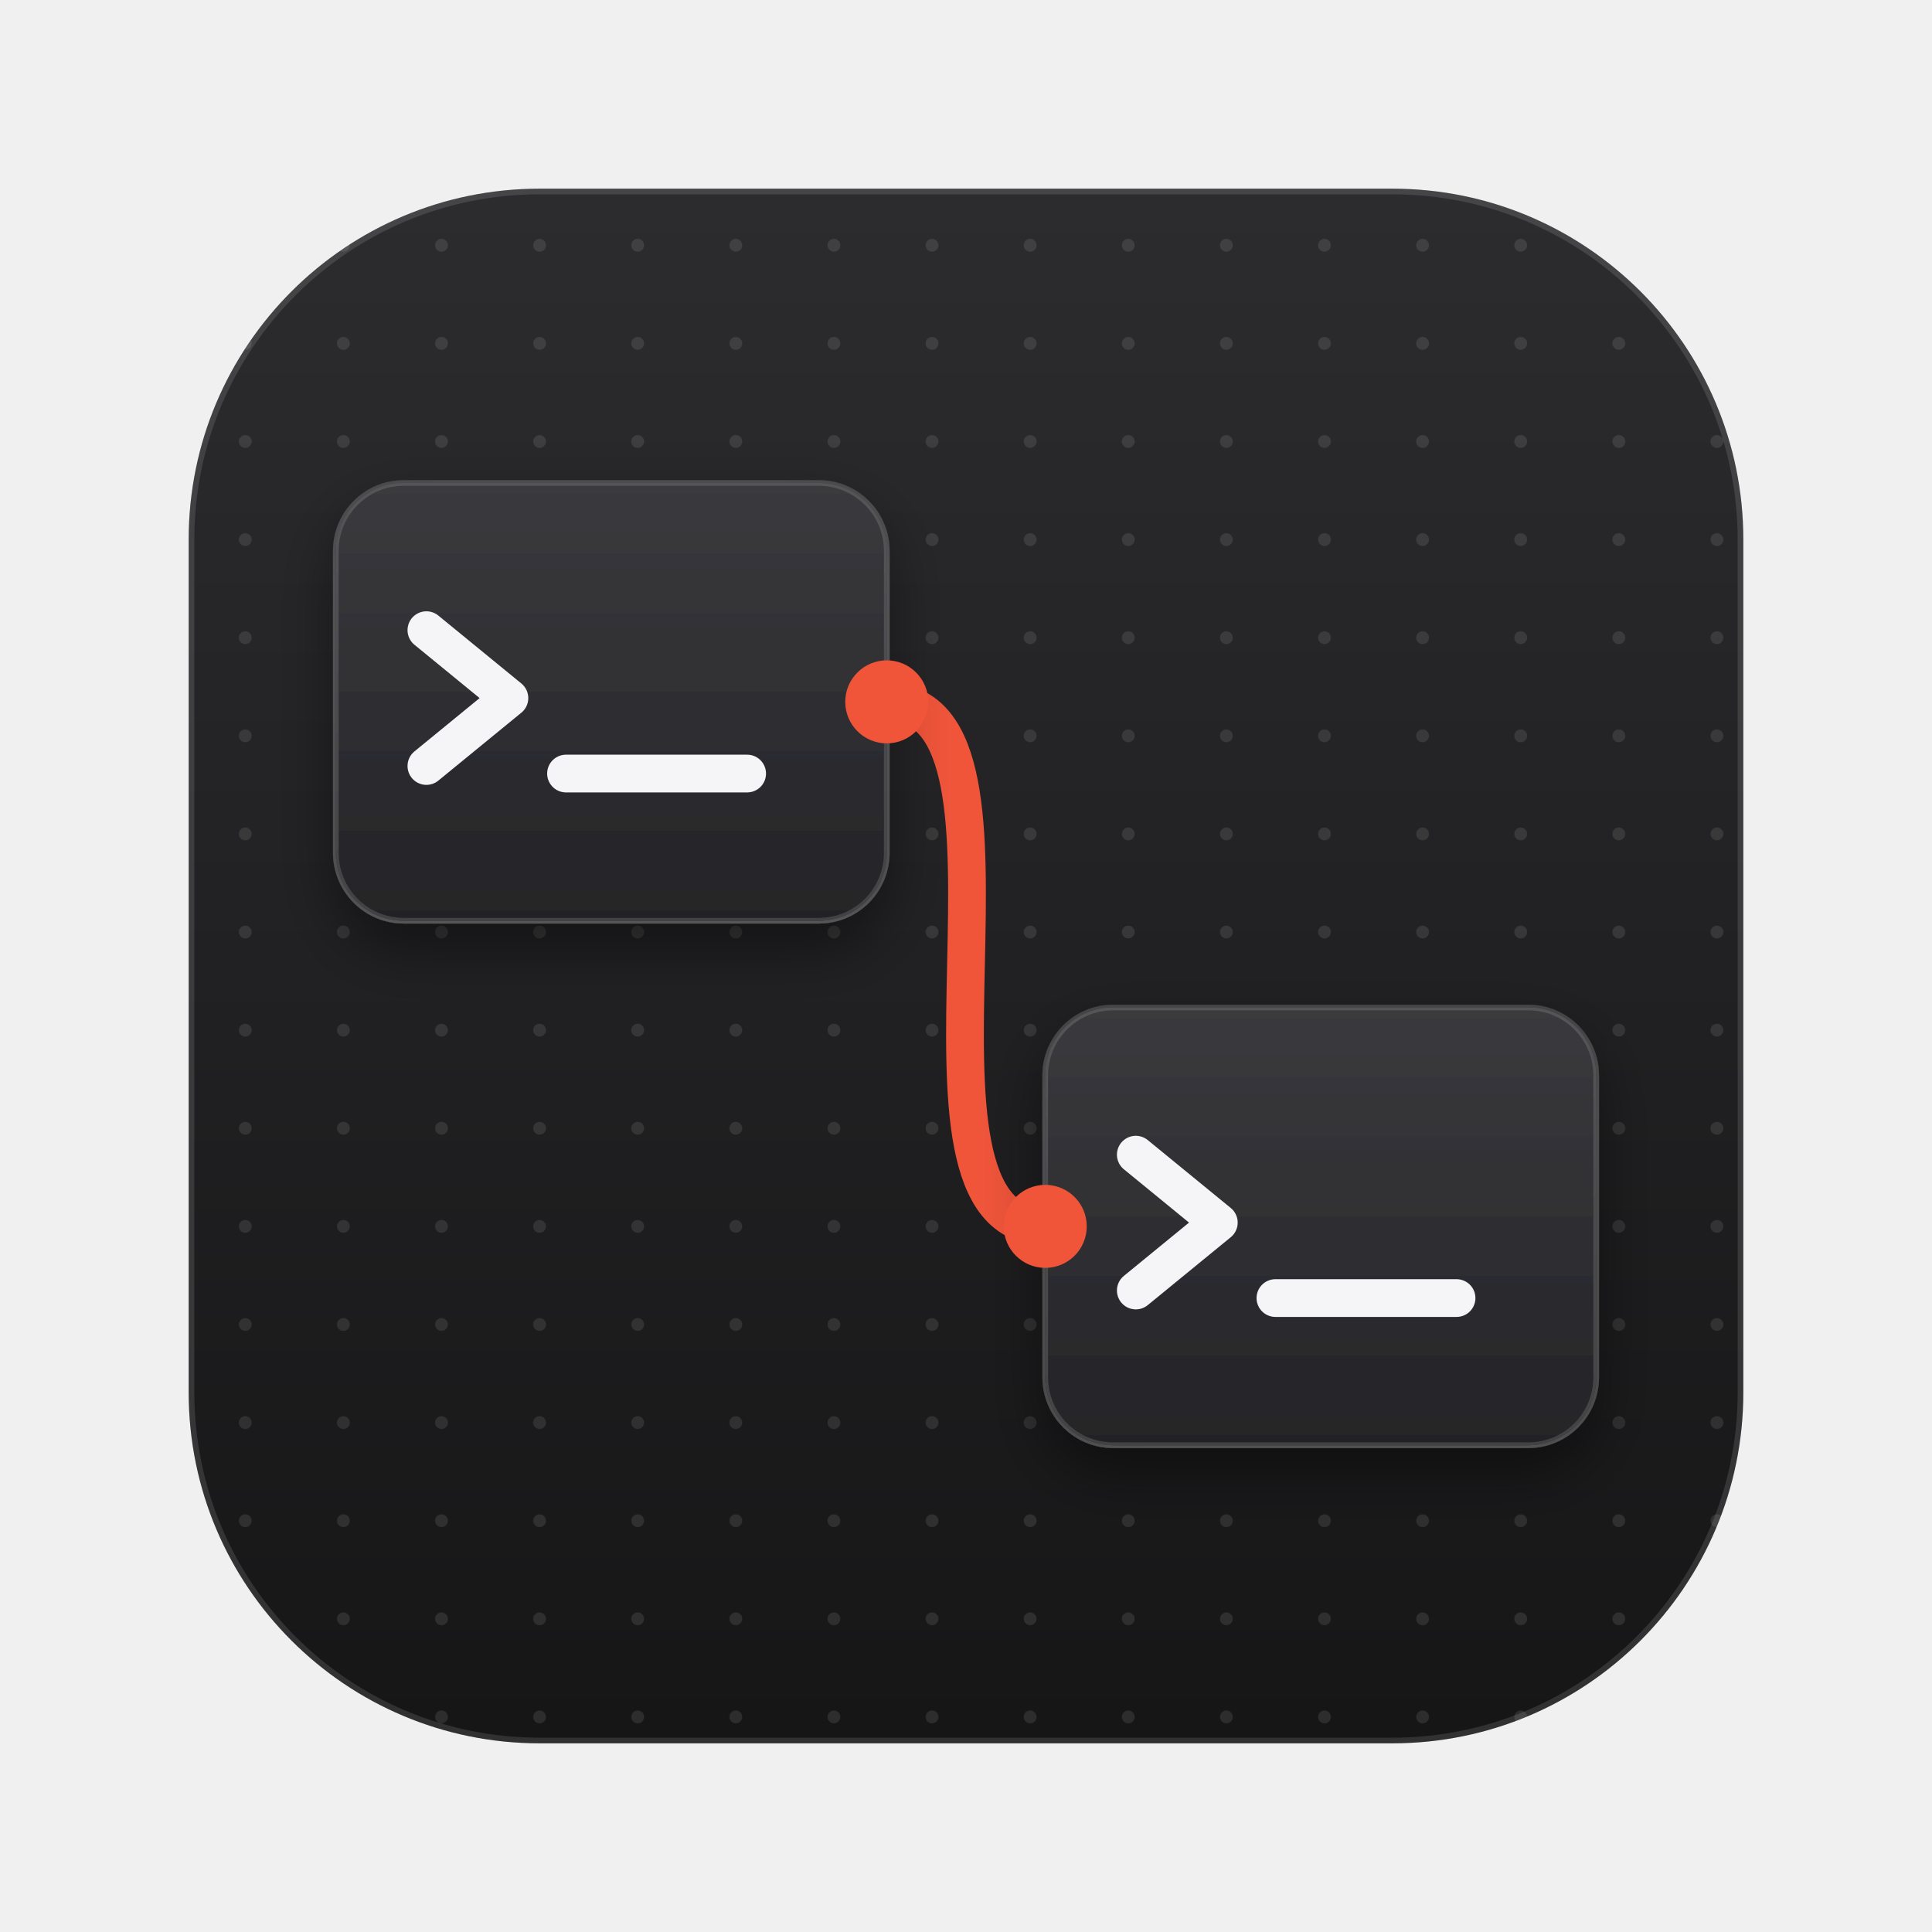
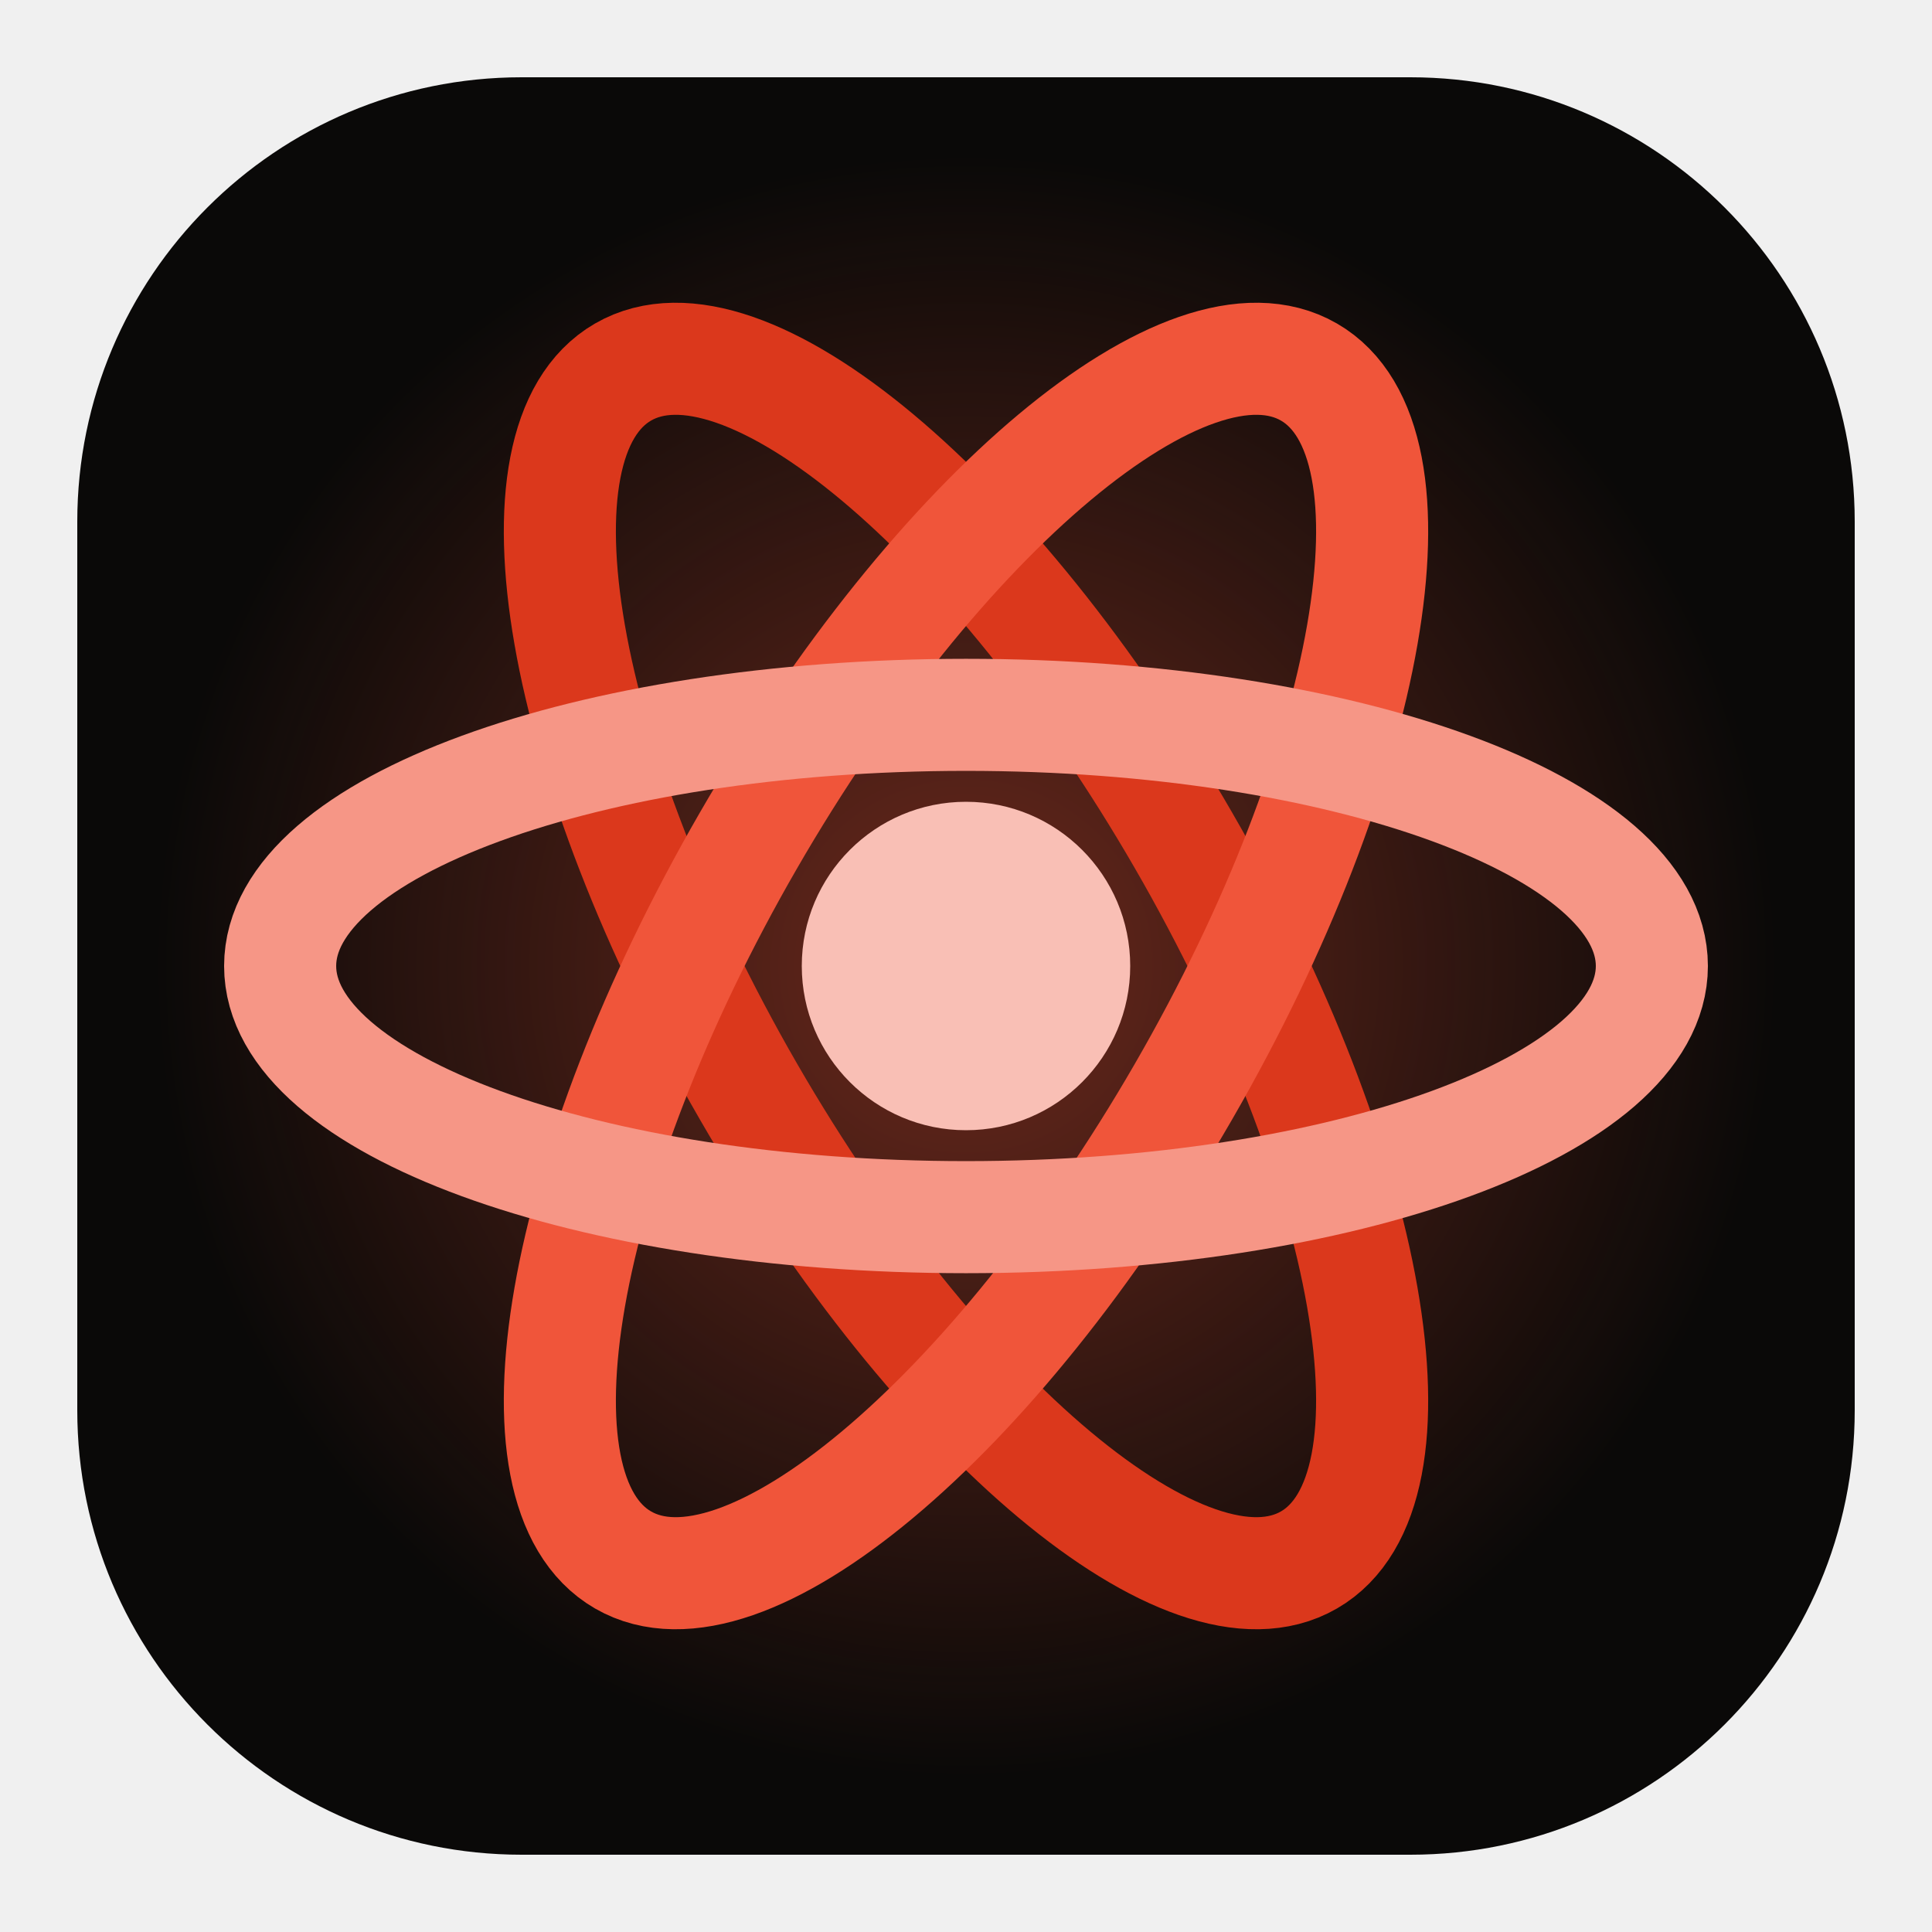
- <svg xmlns="http://www.w3.org/2000/svg" width="1024" height="1024" viewBox="0 0 1024 1024">
+ <svg xmlns="http://www.w3.org/2000/svg" viewBox="0 0 256 256" width="1024" height="1024" fill="none" stroke-linecap="round">
  <defs>
-     <linearGradient id="ground" x1="0" y1="0" x2="0" y2="1">
-       <stop offset="0" stop-color="#2c2c2f" />
-       <stop offset="1" stop-color="#161617" />
-     </linearGradient>
-     <linearGradient id="card" x1="0" y1="0" x2="0" y2="1">
-       <stop offset="0" stop-color="#3a3a3e" />
-       <stop offset="1" stop-color="#242427" />
-     </linearGradient>
-     <filter id="lift" x="-20%" y="-20%" width="140%" height="150%">
-       <feDropShadow dx="0" dy="14" stdDeviation="16" flood-color="#000" flood-opacity="0.45" />
-     </filter>
-     <pattern id="dots" width="52" height="52" patternUnits="userSpaceOnUse">
-       <circle cx="26" cy="26" r="3.4" fill="#ffffff" opacity="0.1" />
-     </pattern>
+     <radialGradient id="glow" gradientUnits="userSpaceOnUse" cx="128" cy="128" r="107.52">
+       <stop offset="0" stop-color="#f0553a" stop-opacity=".42" />
+       <stop offset="1" stop-color="#f0553a" stop-opacity="0" />
+     </radialGradient>
+     <clipPath id="tile">
+       <rect x="10.24" y="10.24" width="235.52" height="235.52" rx="58.88" />
+     </clipPath>
  </defs>
-   <rect x="100" y="100" width="824" height="824" rx="186" fill="url(#ground)" />
-   <rect x="100" y="100" width="824" height="824" rx="186" fill="url(#dots)" />
-   <rect x="101.5" y="101.5" width="821" height="821" rx="184.5" fill="none" stroke="#ffffff" stroke-opacity="0.12" stroke-width="3" />
-   <path d="M470 372 C 560 372, 464 650, 554 650" fill="none" stroke="#f0553a" stroke-width="20" stroke-linecap="round" />
-   <g filter="url(#lift)">
-     <rect x="178" y="256" width="292" height="232" rx="36" fill="url(#card)" stroke="#ffffff" stroke-opacity="0.14" stroke-width="3" />
-     <path d="M226 334 l44 36 l-44 36" fill="none" stroke="#f5f5f7" stroke-width="20" stroke-linecap="round" stroke-linejoin="round" />
-     <path d="M300 410 h96" stroke="#f5f5f7" stroke-width="20" stroke-linecap="round" />
-   </g>
-   <g filter="url(#lift)">
-     <rect x="554" y="534" width="292" height="232" rx="36" fill="url(#card)" stroke="#ffffff" stroke-opacity="0.14" stroke-width="3" />
-     <path d="M602 612 l44 36 l-44 36" fill="none" stroke="#f5f5f7" stroke-width="20" stroke-linecap="round" stroke-linejoin="round" />
-     <path d="M676 688 h96" stroke="#f5f5f7" stroke-width="20" stroke-linecap="round" />
-   </g>
-   <circle cx="470" cy="372" r="22" fill="#f0553a" />
-   <circle cx="554" cy="650" r="22" fill="#f0553a" />
+   <rect x="10.24" y="10.24" width="235.52" height="235.52" rx="58.88" fill="#0a0908" />
+   <rect width="256" height="256" fill="url(#glow)" clip-path="url(#tile)" />
+   <ellipse cx="128" cy="128" rx="90.88" ry="33.28" transform="rotate(60 128 128)" stroke="#db381c" stroke-width="14.85" />
+   <ellipse cx="128" cy="128" rx="90.88" ry="33.28" transform="rotate(120 128 128)" stroke="#f0553a" stroke-width="14.85" />
+   <ellipse cx="128" cy="128" rx="90.88" ry="33.28" transform="rotate(0 128 128)" stroke="#f69686" stroke-width="14.85" />
+   <circle cx="128" cy="128" r="21.76" fill="#f9bfb5" />
</svg>
